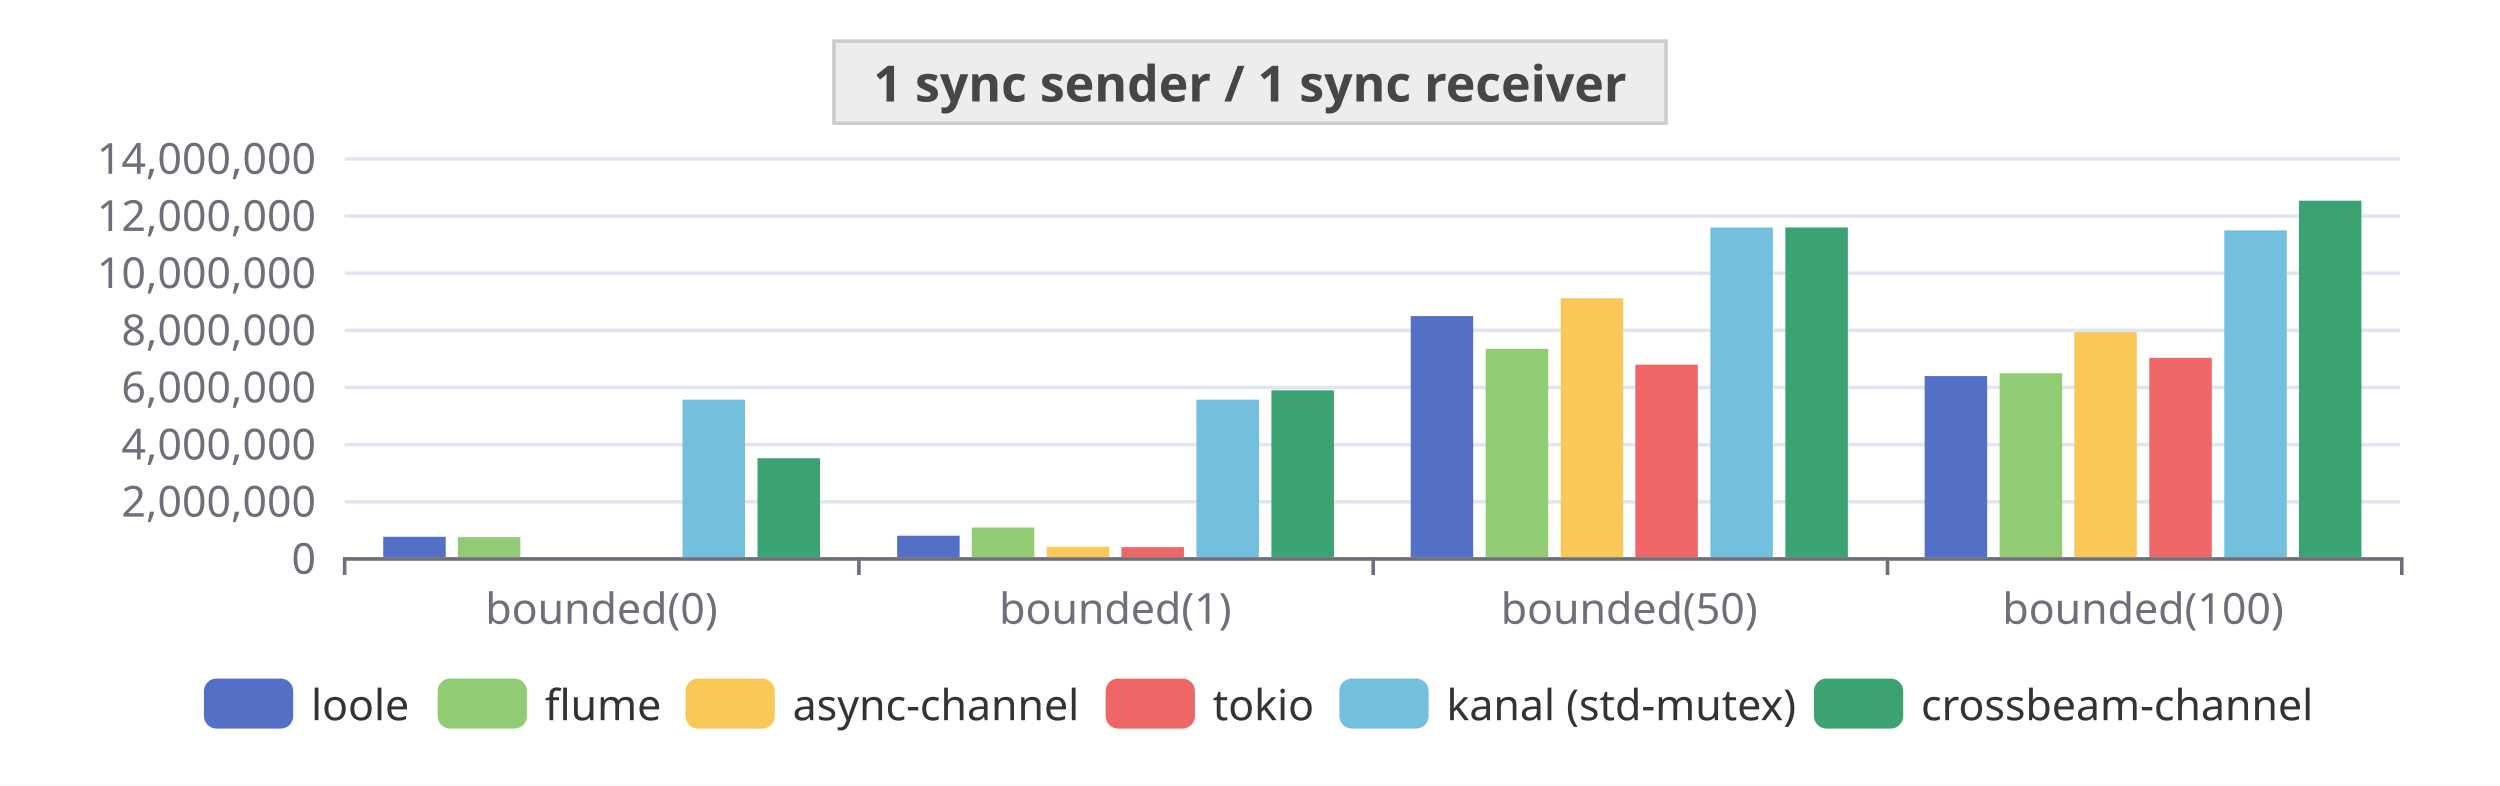
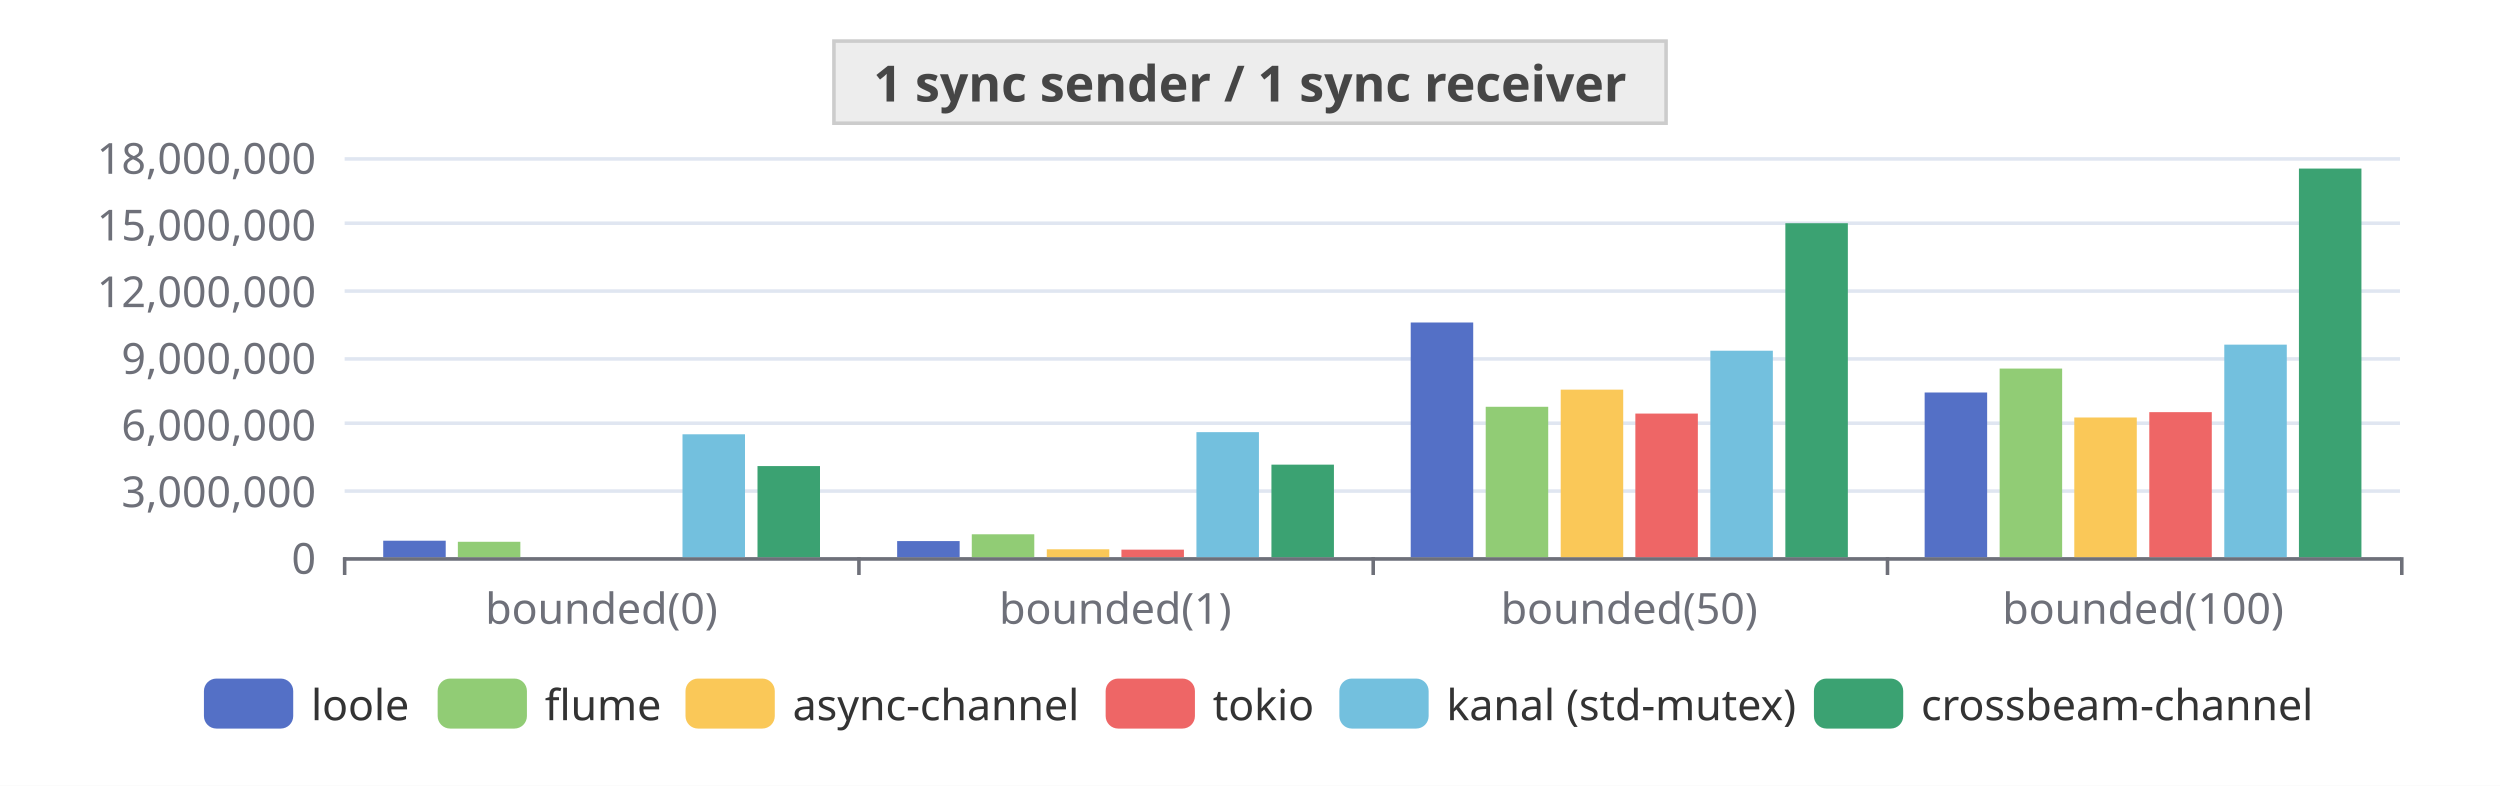
<svg xmlns="http://www.w3.org/2000/svg" width="700" height="220" version="1.1" baseProfile="full" viewBox="0 0 700 220">
  <rect width="700" height="220" x="0" y="0" id="0" fill="white" />
  <path d="M96.5 156.5L672 156.5" fill="none" stroke="#E0E6F1" />
-   <path d="M96.5 140.5L672 140.5" fill="none" stroke="#E0E6F1" />
-   <path d="M96.5 124.5L672 124.5" fill="none" stroke="#E0E6F1" />
-   <path d="M96.5 108.5L672 108.5" fill="none" stroke="#E0E6F1" />
-   <path d="M96.5 92.5L672 92.5" fill="none" stroke="#E0E6F1" />
-   <path d="M96.5 76.5L672 76.5" fill="none" stroke="#E0E6F1" />
-   <path d="M96.5 60.5L672 60.5" fill="none" stroke="#E0E6F1" />
+   <path d="M96.5 137.5L672 137.5" fill="none" stroke="#E0E6F1" />
+   <path d="M96.5 118.5L672 118.5" fill="none" stroke="#E0E6F1" />
+   <path d="M96.5 100.5L672 100.5" fill="none" stroke="#E0E6F1" />
+   <path d="M96.5 81.5L672 81.5" fill="none" stroke="#E0E6F1" />
+   <path d="M96.5 62.5L672 62.5" fill="none" stroke="#E0E6F1" />
  <path d="M96.5 44.5L672 44.5" fill="none" stroke="#E0E6F1" />
  <path d="M96.5 156.5L672 156.5" fill="none" stroke="#6E7079" stroke-linecap="round" />
  <path d="M96.5 156L96.5 161" fill="none" stroke="#6E7079" />
  <path d="M240.5 156L240.5 161" fill="none" stroke="#6E7079" />
  <path d="M384.5 156L384.5 161" fill="none" stroke="#6E7079" />
  <path d="M528.5 156L528.5 161" fill="none" stroke="#6E7079" />
  <path d="M672.5 156L672.5 161" fill="none" stroke="#6E7079" />
  <text dominant-baseline="central" text-anchor="end" style="font-size:12px;font-family:sans-serif;" transform="translate(88.48 156)" fill="#6E7079">0</text>
-   <text dominant-baseline="central" text-anchor="end" style="font-size:12px;font-family:sans-serif;" transform="translate(88.48 140)" fill="#6E7079">2,000,000</text>
-   <text dominant-baseline="central" text-anchor="end" style="font-size:12px;font-family:sans-serif;" transform="translate(88.48 124)" fill="#6E7079">4,000,000</text>
-   <text dominant-baseline="central" text-anchor="end" style="font-size:12px;font-family:sans-serif;" transform="translate(88.48 108)" fill="#6E7079">6,000,000</text>
-   <text dominant-baseline="central" text-anchor="end" style="font-size:12px;font-family:sans-serif;" transform="translate(88.48 92)" fill="#6E7079">8,000,000</text>
-   <text dominant-baseline="central" text-anchor="end" style="font-size:12px;font-family:sans-serif;" transform="translate(88.48 76)" fill="#6E7079">10,000,000</text>
-   <text dominant-baseline="central" text-anchor="end" style="font-size:12px;font-family:sans-serif;" transform="translate(88.48 60)" fill="#6E7079">12,000,000</text>
-   <text dominant-baseline="central" text-anchor="end" style="font-size:12px;font-family:sans-serif;" transform="translate(88.48 44)" fill="#6E7079">14,000,000</text>
+   <text dominant-baseline="central" text-anchor="end" style="font-size:12px;font-family:sans-serif;" transform="translate(88.48 137.3333)" fill="#6E7079">3,000,000</text>
+   <text dominant-baseline="central" text-anchor="end" style="font-size:12px;font-family:sans-serif;" transform="translate(88.48 118.6667)" fill="#6E7079">6,000,000</text>
+   <text dominant-baseline="central" text-anchor="end" style="font-size:12px;font-family:sans-serif;" transform="translate(88.48 100)" fill="#6E7079">9,000,000</text>
+   <text dominant-baseline="central" text-anchor="end" style="font-size:12px;font-family:sans-serif;" transform="translate(88.48 81.3333)" fill="#6E7079">12,000,000</text>
+   <text dominant-baseline="central" text-anchor="end" style="font-size:12px;font-family:sans-serif;" transform="translate(88.48 62.6667)" fill="#6E7079">15,000,000</text>
+   <text dominant-baseline="central" text-anchor="end" style="font-size:12px;font-family:sans-serif;" transform="translate(88.48 44)" fill="#6E7079">18,000,000</text>
  <text dominant-baseline="central" text-anchor="middle" style="font-size:12px;font-family:sans-serif;" y="6" transform="translate(168.42 164)" fill="#6E7079">bounded(0)</text>
  <text dominant-baseline="central" text-anchor="middle" style="font-size:12px;font-family:sans-serif;" y="6" transform="translate(312.3 164)" fill="#6E7079">bounded(1)</text>
  <text dominant-baseline="central" text-anchor="middle" style="font-size:12px;font-family:sans-serif;" y="6" transform="translate(456.18 164)" fill="#6E7079">bounded(50)</text>
  <text dominant-baseline="central" text-anchor="middle" style="font-size:12px;font-family:sans-serif;" y="6" transform="translate(600.06 164)" fill="#6E7079">bounded(100)</text>
-   <path d="M107.3 156l17.5 0l0 -5.7l-17.5 0Z" fill="#5470c6" />
-   <path d="M251.2 156l17.5 0l0 -6l-17.5 0Z" fill="#5470c6" />
-   <path d="M395 156l17.5 0l0 -67.5l-17.5 0Z" fill="#5470c6" />
-   <path d="M538.9 156l17.5 0l0 -50.7l-17.5 0Z" fill="#5470c6" />
-   <path d="M128.2 156l17.5 0l0 -5.6l-17.5 0Z" fill="#91cc75" />
-   <path d="M272.1 156l17.5 0l0 -8.3l-17.5 0Z" fill="#91cc75" />
-   <path d="M416 156l17.5 0l0 -58.3l-17.5 0Z" fill="#91cc75" />
-   <path d="M559.9 156l17.5 0l0 -51.5l-17.5 0Z" fill="#91cc75" />
+   <path d="M107.3 156l17.5 0l0 -4.6l-17.5 0Z" fill="#5470c6" />
+   <path d="M251.2 156l17.5 0l0 -4.5l-17.5 0Z" fill="#5470c6" />
+   <path d="M395 156l17.5 0l0 -65.7l-17.5 0Z" fill="#5470c6" />
+   <path d="M538.9 156l17.5 0l0 -46.1l-17.5 0Z" fill="#5470c6" />
+   <path d="M128.2 156l17.5 0l0 -4.3l-17.5 0Z" fill="#91cc75" />
+   <path d="M272.1 156l17.5 0l0 -6.4l-17.5 0Z" fill="#91cc75" />
+   <path d="M416 156l17.5 0l0 -42.1l-17.5 0Z" fill="#91cc75" />
+   <path d="M559.9 156l17.5 0l0 -52.8l-17.5 0Z" fill="#91cc75" />
  <path d="M149.2 156l17.5 0l0 0l-17.5 0Z" fill="#fac858" />
-   <path d="M293.1 156l17.5 0l0 -2.9l-17.5 0Z" fill="#fac858" />
-   <path d="M437 156l17.5 0l0 -72.5l-17.5 0Z" fill="#fac858" />
-   <path d="M580.8 156l17.5 0l0 -63l-17.5 0Z" fill="#fac858" />
+   <path d="M293.1 156l17.5 0l0 -2.2l-17.5 0Z" fill="#fac858" />
+   <path d="M437 156l17.5 0l0 -46.9l-17.5 0Z" fill="#fac858" />
+   <path d="M580.8 156l17.5 0l0 -39.1l-17.5 0Z" fill="#fac858" />
  <path d="M170.2 156l17.5 0l0 0l-17.5 0Z" fill="#ee6666" />
-   <path d="M314 156l17.5 0l0 -2.8l-17.5 0Z" fill="#ee6666" />
-   <path d="M457.9 156l17.5 0l0 -53.9l-17.5 0Z" fill="#ee6666" />
-   <path d="M601.8 156l17.5 0l0 -55.8l-17.5 0Z" fill="#ee6666" />
-   <path d="M191.1 156l17.5 0l0 -44.1l-17.5 0Z" fill="#73c0de" />
-   <path d="M335 156l17.5 0l0 -44.1l-17.5 0Z" fill="#73c0de" />
-   <path d="M478.9 156l17.5 0l0 -92.3l-17.5 0Z" fill="#73c0de" />
-   <path d="M622.8 156l17.5 0l0 -91.5l-17.5 0Z" fill="#73c0de" />
-   <path d="M212.1 156l17.5 0l0 -27.7l-17.5 0Z" fill="#3ba272" />
-   <path d="M356 156l17.5 0l0 -46.7l-17.5 0Z" fill="#3ba272" />
-   <path d="M499.9 156l17.5 0l0 -92.3l-17.5 0Z" fill="#3ba272" />
-   <path d="M643.7 156l17.5 0l0 -99.8l-17.5 0Z" fill="#3ba272" />
+   <path d="M314 156l17.5 0l0 -2.1l-17.5 0Z" fill="#ee6666" />
+   <path d="M457.9 156l17.5 0l0 -40.2l-17.5 0Z" fill="#ee6666" />
+   <path d="M601.8 156l17.5 0l0 -40.6l-17.5 0Z" fill="#ee6666" />
+   <path d="M191.1 156l17.5 0l0 -34.4l-17.5 0Z" fill="#73c0de" />
+   <path d="M335 156l17.5 0l0 -35l-17.5 0Z" fill="#73c0de" />
+   <path d="M478.9 156l17.5 0l0 -57.8l-17.5 0Z" fill="#73c0de" />
+   <path d="M622.8 156l17.5 0l0 -59.5l-17.5 0Z" fill="#73c0de" />
+   <path d="M212.1 156l17.5 0l0 -25.5l-17.5 0Z" fill="#3ba272" />
+   <path d="M356 156l17.5 0l0 -25.9l-17.5 0Z" fill="#3ba272" />
+   <path d="M499.9 156l17.5 0l0 -93.5l-17.5 0Z" fill="#3ba272" />
+   <path d="M643.7 156l17.5 0l0 -108.8l-17.5 0Z" fill="#3ba272" />
  <path d="M-5 -5l595.8 0l0 24l-595.8 0Z" transform="translate(57.1 190)" fill="rgb(0,0,0)" fill-opacity="0" stroke="#ccc" stroke-width="0" />
  <path d="M3.5 0L21.5 0A3.5 3.5 0 0 1 25 3.5L25 10.5A3.5 3.5 0 0 1 21.5 14L3.5 14A3.5 3.5 0 0 1 0 10.5L0 3.5A3.5 3.5 0 0 1 3.5 0" transform="translate(57.1 190)" fill="#5470c6" />
  <text dominant-baseline="central" text-anchor="start" style="font-size:12px;font-family:sans-serif;" x="30" y="7" transform="translate(57.1 190)" fill="#333">loole</text>
  <path d="M3.5 0L21.5 0A3.5 3.5 0 0 1 25 3.5L25 10.5A3.5 3.5 0 0 1 21.5 14L3.5 14A3.5 3.5 0 0 1 0 10.5L0 3.5A3.5 3.5 0 0 1 3.5 0" transform="translate(122.54 190)" fill="#91cc75" />
  <text dominant-baseline="central" text-anchor="start" style="font-size:12px;font-family:sans-serif;" x="30" y="7" transform="translate(122.54 190)" fill="#333">flume</text>
  <path d="M3.5 0L21.5 0A3.5 3.5 0 0 1 25 3.5L25 10.5A3.5 3.5 0 0 1 21.5 14L3.5 14A3.5 3.5 0 0 1 0 10.5L0 3.5A3.5 3.5 0 0 1 3.5 0" transform="translate(191.94 190)" fill="#fac858" />
  <text dominant-baseline="central" text-anchor="start" style="font-size:12px;font-family:sans-serif;" x="30" y="7" transform="translate(191.94 190)" fill="#333">async-channel</text>
  <path d="M3.5 0L21.5 0A3.5 3.5 0 0 1 25 3.5L25 10.5A3.5 3.5 0 0 1 21.5 14L3.5 14A3.5 3.5 0 0 1 0 10.5L0 3.5A3.5 3.5 0 0 1 3.5 0" transform="translate(309.58 190)" fill="#ee6666" />
  <text dominant-baseline="central" text-anchor="start" style="font-size:12px;font-family:sans-serif;" x="30" y="7" transform="translate(309.58 190)" fill="#333">tokio</text>
  <path d="M3.5 0L21.5 0A3.5 3.5 0 0 1 25 3.5L25 10.5A3.5 3.5 0 0 1 21.5 14L3.5 14A3.5 3.5 0 0 1 0 10.5L0 3.5A3.5 3.5 0 0 1 3.5 0" transform="translate(375.02 190)" fill="#73c0de" />
  <text dominant-baseline="central" text-anchor="start" style="font-size:12px;font-family:sans-serif;" xml:space="preserve" x="30" y="7" transform="translate(375.02 190)" fill="#333">kanal (std-mutex)</text>
  <path d="M3.5 0L21.5 0A3.5 3.5 0 0 1 25 3.5L25 10.5A3.5 3.5 0 0 1 21.5 14L3.5 14A3.5 3.5 0 0 1 0 10.5L0 3.5A3.5 3.5 0 0 1 3.5 0" transform="translate(507.9 190)" fill="#3ba272" />
  <text dominant-baseline="central" text-anchor="start" style="font-size:12px;font-family:sans-serif;" x="30" y="7" transform="translate(507.9 190)" fill="#333">crossbeam-channel</text>
  <path d="M-116.5 -4.5l233 0l0 23l-233 0Z" transform="translate(350 16)" fill="#ddd8" stroke="#ccc" />
  <text dominant-baseline="central" text-anchor="middle" style="font-size:14px;font-family:sans-serif;font-weight:bold;" xml:space="preserve" y="7" transform="translate(350 16)" fill="#464646">1 sync sender / 1 sync receiver</text>
</svg>
